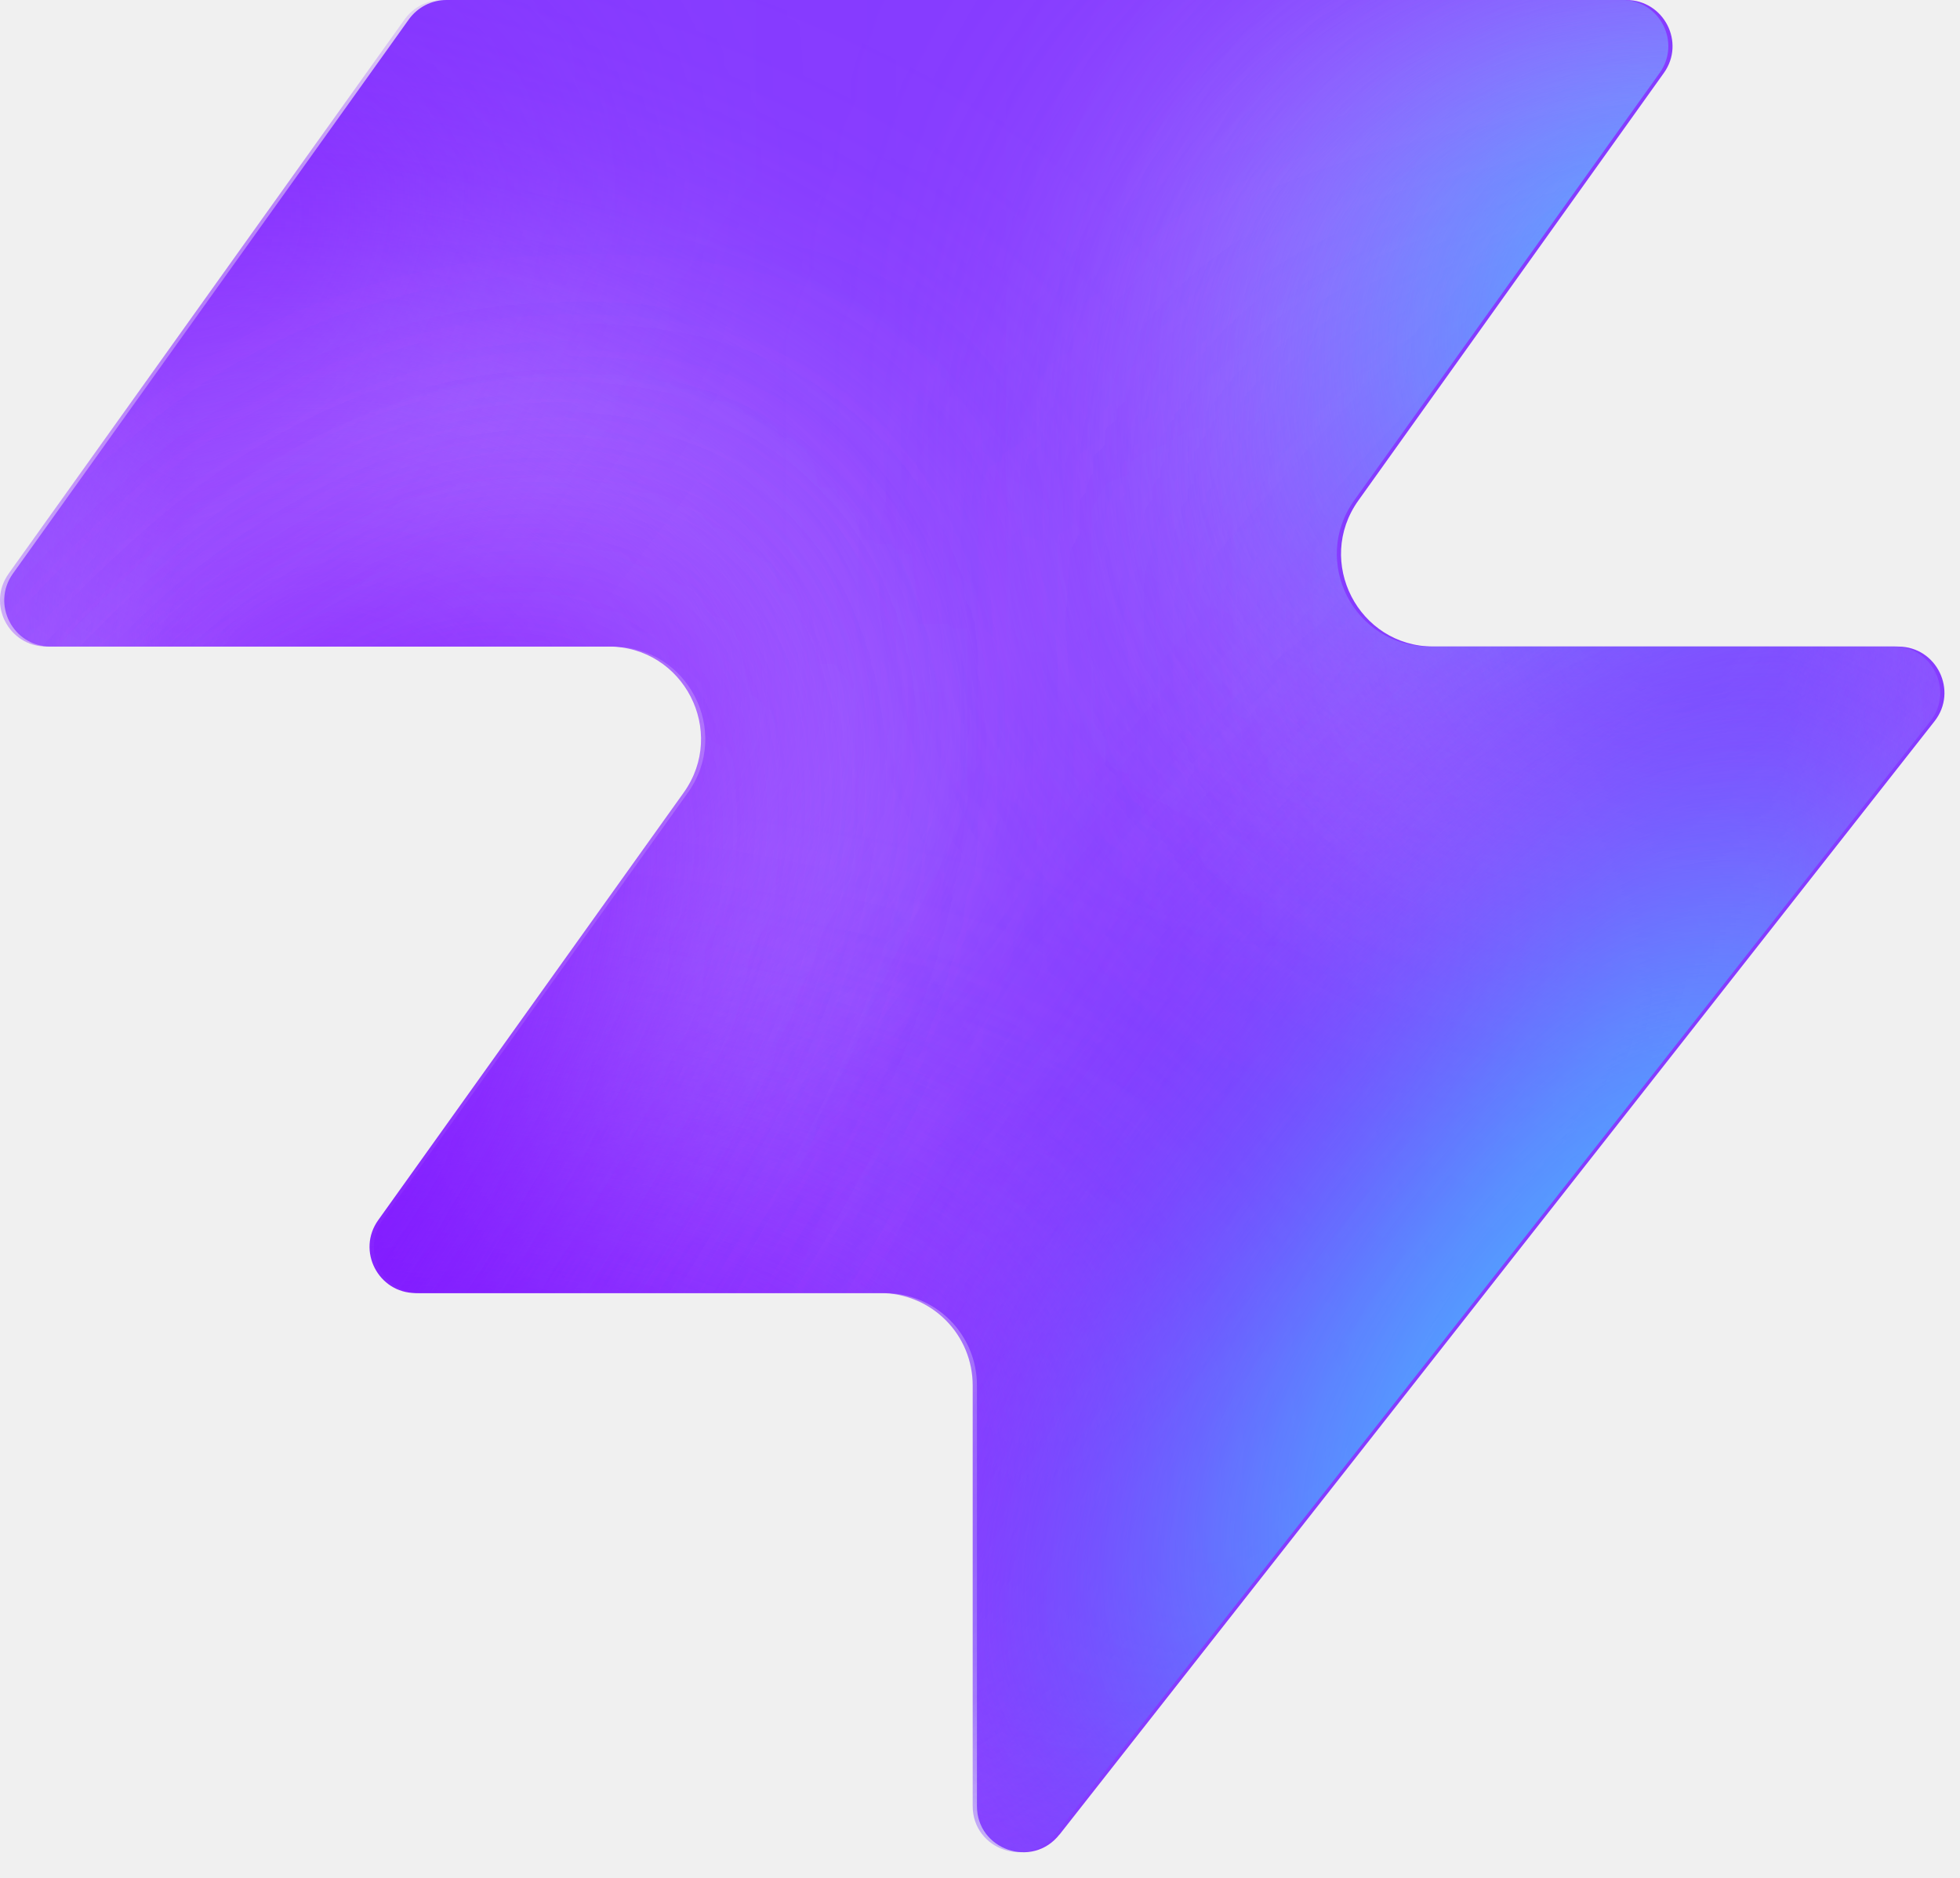
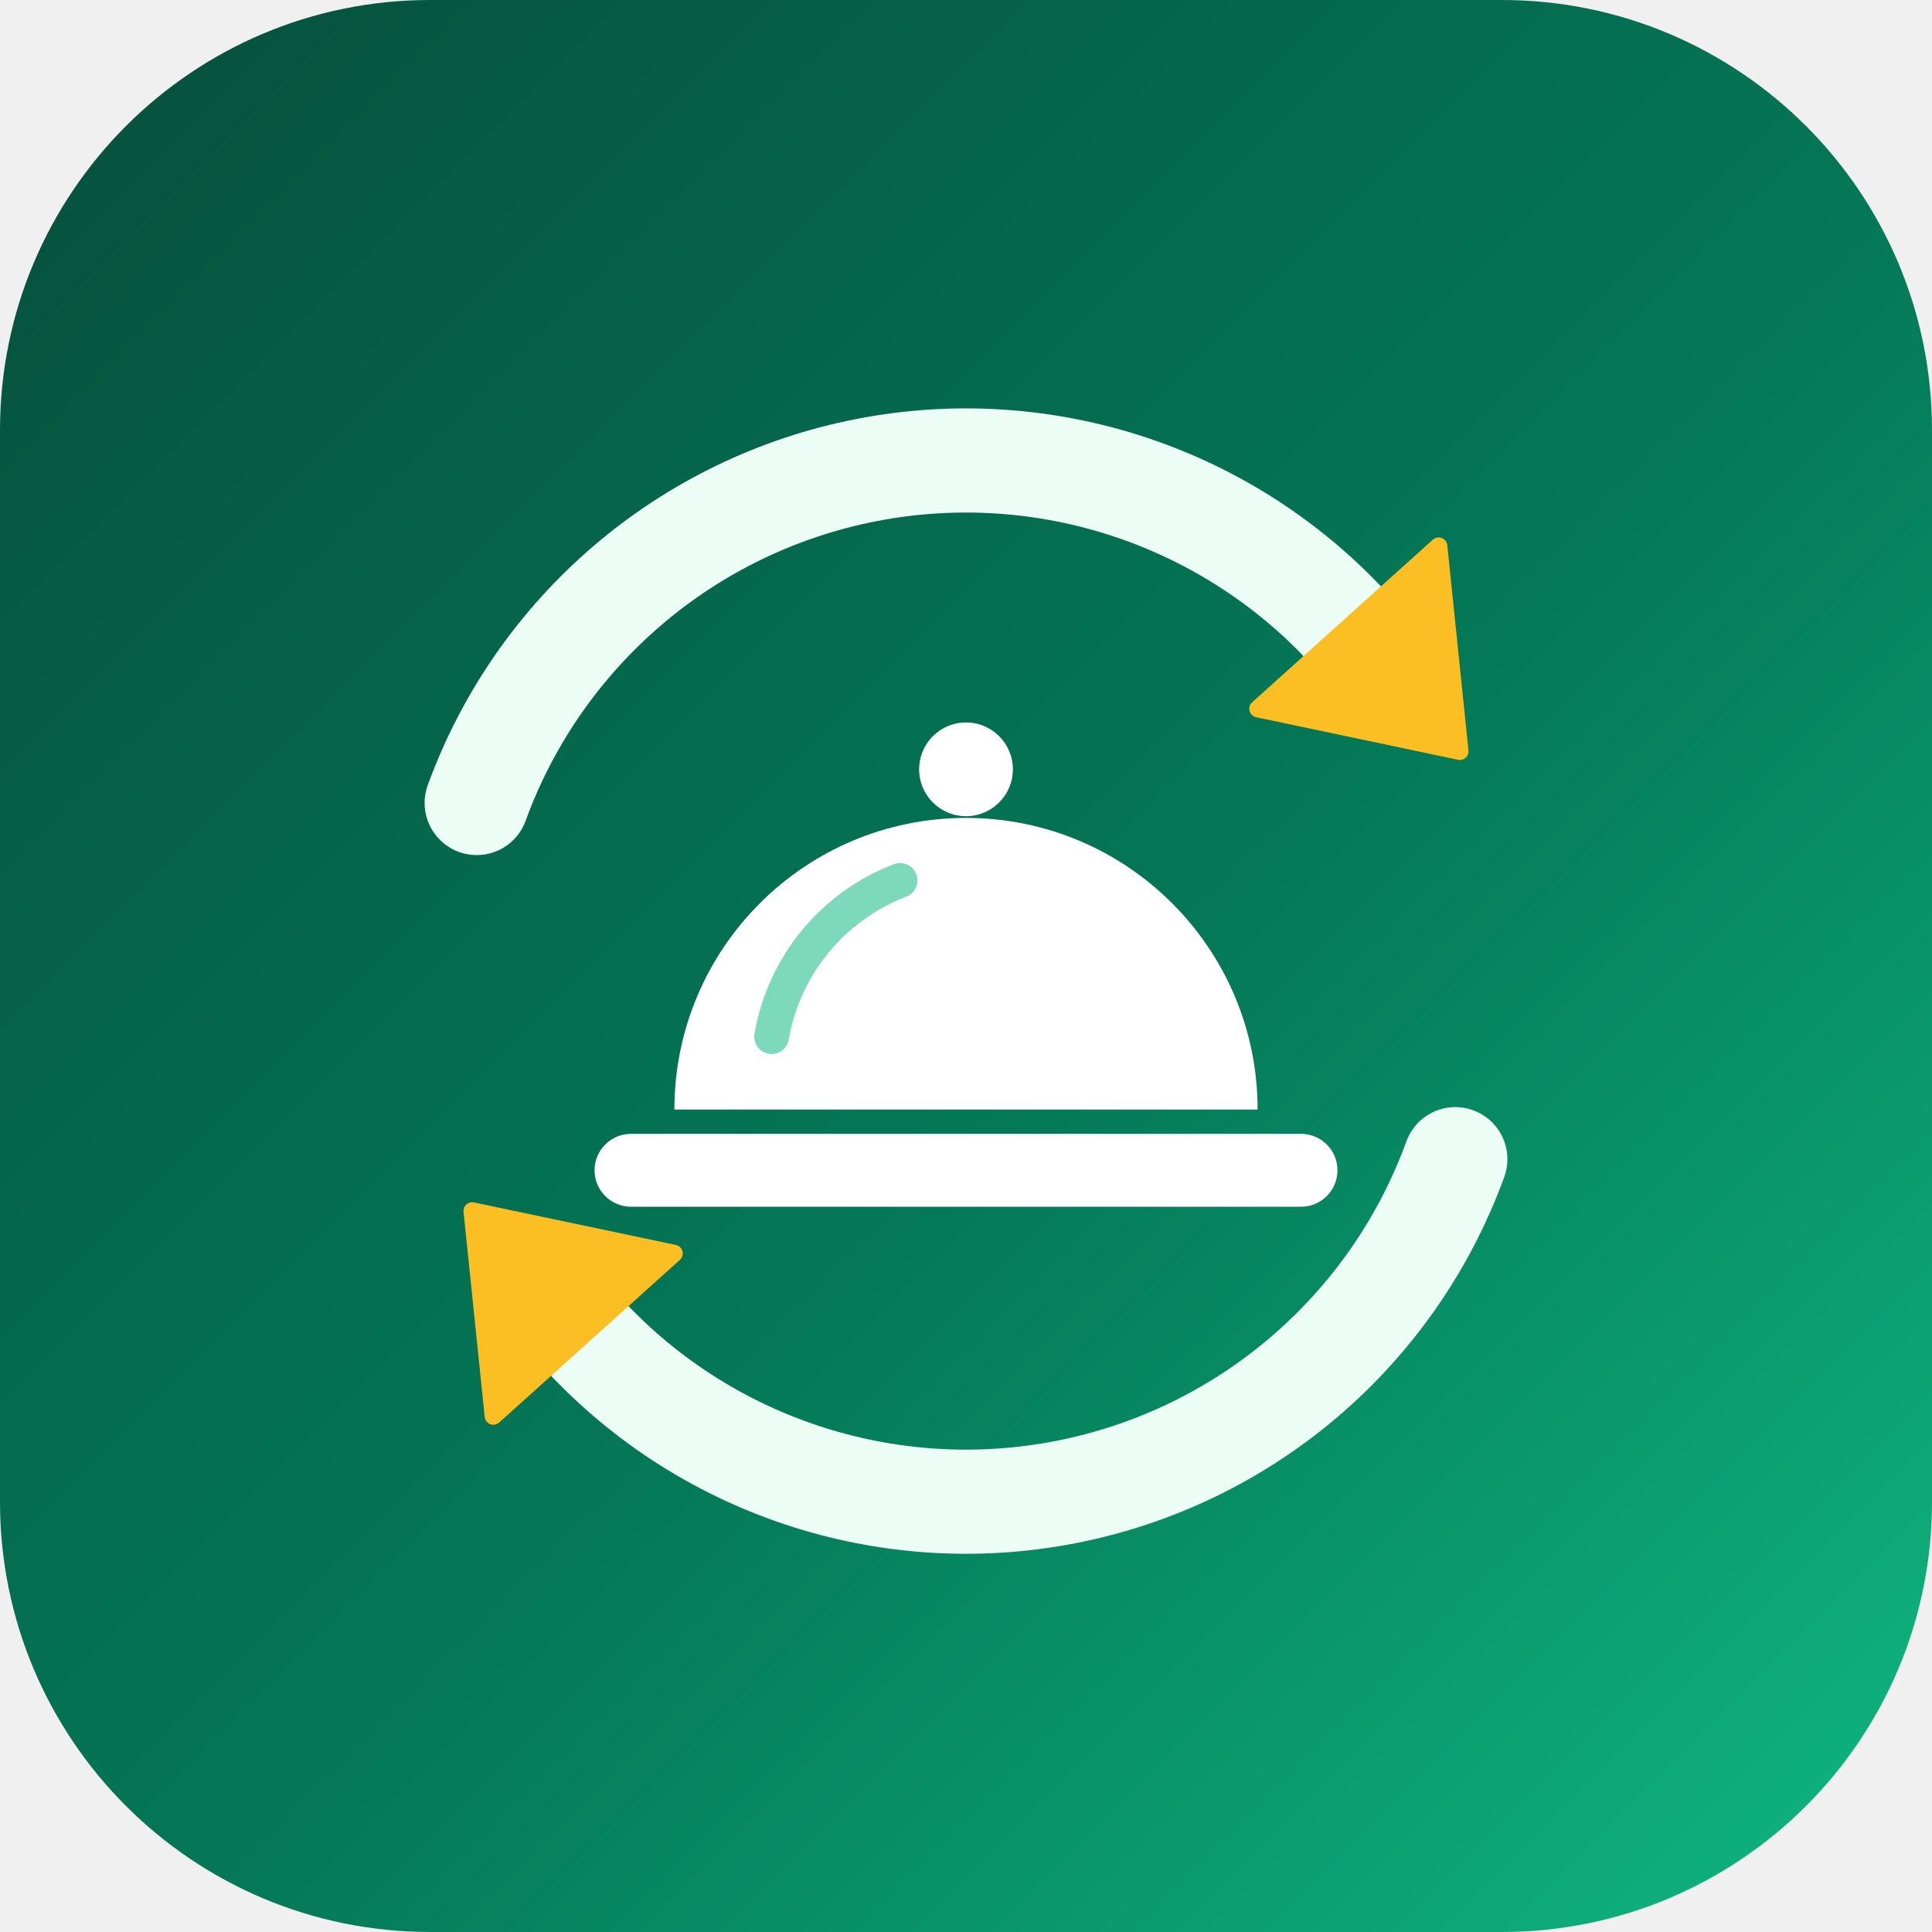
- <svg xmlns="http://www.w3.org/2000/svg" width="48" height="46" fill="none" viewBox="0 0 48 46">
-   <path fill="#863bff" d="M25.946 44.938c-.664.845-2.021.375-2.021-.698V33.937a2.26 2.26 0 0 0-2.262-2.262H10.287c-.92 0-1.456-1.04-.92-1.788l7.48-10.471c1.07-1.497 0-3.578-1.842-3.578H1.237c-.92 0-1.456-1.04-.92-1.788L10.013.474c.214-.297.556-.474.92-.474h28.894c.92 0 1.456 1.04.92 1.788l-7.48 10.471c-1.07 1.498 0 3.579 1.842 3.579h11.377c.943 0 1.473 1.088.89 1.83L25.947 44.94z" style="fill:#863bff;fill:color(display-p3 .525 .23 1);fill-opacity:1" />
-   <mask id="a" width="48" height="46" x="0" y="0" maskUnits="userSpaceOnUse" style="mask-type:alpha">
-     <path fill="#000" d="M25.842 44.938c-.664.844-2.021.375-2.021-.698V33.937a2.26 2.26 0 0 0-2.262-2.262H10.183c-.92 0-1.456-1.04-.92-1.788l7.48-10.471c1.07-1.498 0-3.579-1.842-3.579H1.133c-.92 0-1.456-1.04-.92-1.787L9.91.473c.214-.297.556-.474.92-.474h28.894c.92 0 1.456 1.04.92 1.788l-7.48 10.471c-1.07 1.498 0 3.578 1.842 3.578h11.377c.943 0 1.473 1.088.89 1.832L25.843 44.94z" style="fill:#000;fill-opacity:1" />
-   </mask>
-   <g mask="url(#a)">
-     <g filter="url(#b)">
-       <ellipse cx="5.508" cy="14.704" fill="#ede6ff" rx="5.508" ry="14.704" style="fill:#ede6ff;fill:color(display-p3 .927 .903 1);fill-opacity:1" transform="matrix(.00324 1 1 -.00324 -4.47 31.516)" />
+ <svg xmlns="http://www.w3.org/2000/svg" width="1024" height="1024" viewBox="0 0 1024 1024">
+   <defs>
+     <linearGradient id="g" x1="0" y1="0" x2="1" y2="1">
+       <stop offset="0" stop-color="#064E3B" />
+       <stop offset="0.55" stop-color="#047857" />
+       <stop offset="1" stop-color="#10B981" />
+     </linearGradient>
+   </defs>
+   <rect width="1024" height="1024" rx="228" fill="url(#g)" />
+   <g transform="translate(512 520) scale(0.92)">
+     <g fill="none" stroke="#ECFDF5" stroke-width="60" stroke-linecap="round">
+       <path d="M-281.9 -102.6 A300 300 0 0 1 222.9 -200.7" />
+       <path d="M281.9 102.6 A300 300 0 0 1 -222.9 200.7" />
    </g>
-     <g filter="url(#c)">
-       <ellipse cx="10.399" cy="29.851" fill="#ede6ff" rx="10.399" ry="29.851" style="fill:#ede6ff;fill:color(display-p3 .927 .903 1);fill-opacity:1" transform="matrix(.00324 1 1 -.00324 -39.328 7.883)" />
+     <path d="M284.5 -132.4 L168.2 -156.9 L272.3 -250.6 Z" fill="#FBBF24" stroke="#FBBF24" stroke-width="10" stroke-linejoin="round" />
+     <path d="M-284.5 132.4 L-168.2 156.9 L-272.3 250.6 Z" fill="#FBBF24" stroke="#FBBF24" stroke-width="10" stroke-linejoin="round" />
+     <g fill="#FFFFFF">
+       <circle cx="0" cy="-122" r="27" />
+       <path d="M-168 74 A168 168 0 0 1 168 74 Z" />
+       <rect x="-214" y="88" width="428" height="42" rx="21" />
    </g>
-     <g filter="url(#d)">
-       <ellipse cx="5.508" cy="30.487" fill="#7e14ff" rx="5.508" ry="30.487" style="fill:#7e14ff;fill:color(display-p3 .492 .077 1);fill-opacity:1" transform="rotate(89.814 -25.913 -14.639)scale(1 -1)" />
-     </g>
-     <g filter="url(#e)">
-       <ellipse cx="5.508" cy="30.599" fill="#7e14ff" rx="5.508" ry="30.599" style="fill:#7e14ff;fill:color(display-p3 .492 .077 1);fill-opacity:1" transform="rotate(89.814 -32.644 -3.334)scale(1 -1)" />
-     </g>
-     <g filter="url(#f)">
-       <ellipse cx="5.508" cy="30.599" fill="#7e14ff" rx="5.508" ry="30.599" style="fill:#7e14ff;fill:color(display-p3 .492 .077 1);fill-opacity:1" transform="matrix(.00324 1 1 -.00324 -34.34 30.47)" />
-     </g>
-     <g filter="url(#g)">
-       <ellipse cx="14.072" cy="22.078" fill="#ede6ff" rx="14.072" ry="22.078" style="fill:#ede6ff;fill:color(display-p3 .927 .903 1);fill-opacity:1" transform="rotate(93.35 24.506 48.493)scale(-1 1)" />
-     </g>
-     <g filter="url(#h)">
-       <ellipse cx="3.47" cy="21.501" fill="#7e14ff" rx="3.47" ry="21.501" style="fill:#7e14ff;fill:color(display-p3 .492 .077 1);fill-opacity:1" transform="rotate(89.009 28.708 47.59)scale(-1 1)" />
-     </g>
-     <g filter="url(#i)">
-       <ellipse cx="3.47" cy="21.501" fill="#7e14ff" rx="3.47" ry="21.501" style="fill:#7e14ff;fill:color(display-p3 .492 .077 1);fill-opacity:1" transform="rotate(89.009 28.708 47.59)scale(-1 1)" />
-     </g>
-     <g filter="url(#j)">
-       <ellipse cx=".387" cy="8.972" fill="#7e14ff" rx="4.407" ry="29.108" style="fill:#7e14ff;fill:color(display-p3 .492 .077 1);fill-opacity:1" transform="rotate(39.51 .387 8.972)" />
-     </g>
-     <g filter="url(#k)">
-       <ellipse cx="47.523" cy="-6.092" fill="#7e14ff" rx="4.407" ry="29.108" style="fill:#7e14ff;fill:color(display-p3 .492 .077 1);fill-opacity:1" transform="rotate(37.892 47.523 -6.092)" />
-     </g>
-     <g filter="url(#l)">
-       <ellipse cx="41.412" cy="6.333" fill="#47bfff" rx="5.971" ry="9.665" style="fill:#47bfff;fill:color(display-p3 .28 .748 1);fill-opacity:1" transform="rotate(37.892 41.412 6.333)" />
-     </g>
-     <g filter="url(#m)">
-       <ellipse cx="-1.879" cy="38.332" fill="#7e14ff" rx="4.407" ry="29.108" style="fill:#7e14ff;fill:color(display-p3 .492 .077 1);fill-opacity:1" transform="rotate(37.892 -1.88 38.332)" />
-     </g>
-     <g filter="url(#n)">
-       <ellipse cx="-1.879" cy="38.332" fill="#7e14ff" rx="4.407" ry="29.108" style="fill:#7e14ff;fill:color(display-p3 .492 .077 1);fill-opacity:1" transform="rotate(37.892 -1.88 38.332)" />
-     </g>
-     <g filter="url(#o)">
-       <ellipse cx="35.651" cy="29.907" fill="#7e14ff" rx="4.407" ry="29.108" style="fill:#7e14ff;fill:color(display-p3 .492 .077 1);fill-opacity:1" transform="rotate(37.892 35.651 29.907)" />
-     </g>
-     <g filter="url(#p)">
-       <ellipse cx="38.418" cy="32.4" fill="#47bfff" rx="5.971" ry="15.297" style="fill:#47bfff;fill:color(display-p3 .28 .748 1);fill-opacity:1" transform="rotate(37.892 38.418 32.4)" />
-     </g>
+     <path d="M-112 32 A118 118 0 0 1 -38 -58" fill="none" stroke="#10B981" stroke-width="20" stroke-linecap="round" opacity="0.55" />
+     <circle cx="0" cy="0" r="0" fill="none" />
  </g>
-   <defs>
-     <filter id="b" width="60.045" height="41.654" x="-19.77" y="16.149" color-interpolation-filters="sRGB" filterUnits="userSpaceOnUse">
-       <feFlood flood-opacity="0" result="BackgroundImageFix" />
-       <feBlend in="SourceGraphic" in2="BackgroundImageFix" result="shape" />
-       <feGaussianBlur result="effect1_foregroundBlur_2002_17158" stdDeviation="7.659" />
-     </filter>
-     <filter id="c" width="90.34" height="51.437" x="-54.613" y="-7.533" color-interpolation-filters="sRGB" filterUnits="userSpaceOnUse">
-       <feFlood flood-opacity="0" result="BackgroundImageFix" />
-       <feBlend in="SourceGraphic" in2="BackgroundImageFix" result="shape" />
-       <feGaussianBlur result="effect1_foregroundBlur_2002_17158" stdDeviation="7.659" />
-     </filter>
-     <filter id="d" width="79.355" height="29.4" x="-49.64" y="2.03" color-interpolation-filters="sRGB" filterUnits="userSpaceOnUse">
-       <feFlood flood-opacity="0" result="BackgroundImageFix" />
-       <feBlend in="SourceGraphic" in2="BackgroundImageFix" result="shape" />
-       <feGaussianBlur result="effect1_foregroundBlur_2002_17158" stdDeviation="4.596" />
-     </filter>
-     <filter id="e" width="79.579" height="29.4" x="-45.045" y="20.029" color-interpolation-filters="sRGB" filterUnits="userSpaceOnUse">
-       <feFlood flood-opacity="0" result="BackgroundImageFix" />
-       <feBlend in="SourceGraphic" in2="BackgroundImageFix" result="shape" />
-       <feGaussianBlur result="effect1_foregroundBlur_2002_17158" stdDeviation="4.596" />
-     </filter>
-     <filter id="f" width="79.579" height="29.4" x="-43.513" y="21.178" color-interpolation-filters="sRGB" filterUnits="userSpaceOnUse">
-       <feFlood flood-opacity="0" result="BackgroundImageFix" />
-       <feBlend in="SourceGraphic" in2="BackgroundImageFix" result="shape" />
-       <feGaussianBlur result="effect1_foregroundBlur_2002_17158" stdDeviation="4.596" />
-     </filter>
-     <filter id="g" width="74.749" height="58.852" x="15.756" y="-17.901" color-interpolation-filters="sRGB" filterUnits="userSpaceOnUse">
-       <feFlood flood-opacity="0" result="BackgroundImageFix" />
-       <feBlend in="SourceGraphic" in2="BackgroundImageFix" result="shape" />
-       <feGaussianBlur result="effect1_foregroundBlur_2002_17158" stdDeviation="7.659" />
-     </filter>
-     <filter id="h" width="61.377" height="25.362" x="23.548" y="2.284" color-interpolation-filters="sRGB" filterUnits="userSpaceOnUse">
-       <feFlood flood-opacity="0" result="BackgroundImageFix" />
-       <feBlend in="SourceGraphic" in2="BackgroundImageFix" result="shape" />
-       <feGaussianBlur result="effect1_foregroundBlur_2002_17158" stdDeviation="4.596" />
-     </filter>
-     <filter id="i" width="61.377" height="25.362" x="23.548" y="2.284" color-interpolation-filters="sRGB" filterUnits="userSpaceOnUse">
-       <feFlood flood-opacity="0" result="BackgroundImageFix" />
-       <feBlend in="SourceGraphic" in2="BackgroundImageFix" result="shape" />
-       <feGaussianBlur result="effect1_foregroundBlur_2002_17158" stdDeviation="4.596" />
-     </filter>
-     <filter id="j" width="56.045" height="63.649" x="-27.636" y="-22.853" color-interpolation-filters="sRGB" filterUnits="userSpaceOnUse">
-       <feFlood flood-opacity="0" result="BackgroundImageFix" />
-       <feBlend in="SourceGraphic" in2="BackgroundImageFix" result="shape" />
-       <feGaussianBlur result="effect1_foregroundBlur_2002_17158" stdDeviation="4.596" />
-     </filter>
-     <filter id="k" width="54.814" height="64.646" x="20.116" y="-38.415" color-interpolation-filters="sRGB" filterUnits="userSpaceOnUse">
-       <feFlood flood-opacity="0" result="BackgroundImageFix" />
-       <feBlend in="SourceGraphic" in2="BackgroundImageFix" result="shape" />
-       <feGaussianBlur result="effect1_foregroundBlur_2002_17158" stdDeviation="4.596" />
-     </filter>
-     <filter id="l" width="33.541" height="35.313" x="24.641" y="-11.323" color-interpolation-filters="sRGB" filterUnits="userSpaceOnUse">
-       <feFlood flood-opacity="0" result="BackgroundImageFix" />
-       <feBlend in="SourceGraphic" in2="BackgroundImageFix" result="shape" />
-       <feGaussianBlur result="effect1_foregroundBlur_2002_17158" stdDeviation="4.596" />
-     </filter>
-     <filter id="m" width="54.814" height="64.646" x="-29.286" y="6.009" color-interpolation-filters="sRGB" filterUnits="userSpaceOnUse">
-       <feFlood flood-opacity="0" result="BackgroundImageFix" />
-       <feBlend in="SourceGraphic" in2="BackgroundImageFix" result="shape" />
-       <feGaussianBlur result="effect1_foregroundBlur_2002_17158" stdDeviation="4.596" />
-     </filter>
-     <filter id="n" width="54.814" height="64.646" x="-29.286" y="6.009" color-interpolation-filters="sRGB" filterUnits="userSpaceOnUse">
-       <feFlood flood-opacity="0" result="BackgroundImageFix" />
-       <feBlend in="SourceGraphic" in2="BackgroundImageFix" result="shape" />
-       <feGaussianBlur result="effect1_foregroundBlur_2002_17158" stdDeviation="4.596" />
-     </filter>
-     <filter id="o" width="54.814" height="64.646" x="8.244" y="-2.416" color-interpolation-filters="sRGB" filterUnits="userSpaceOnUse">
-       <feFlood flood-opacity="0" result="BackgroundImageFix" />
-       <feBlend in="SourceGraphic" in2="BackgroundImageFix" result="shape" />
-       <feGaussianBlur result="effect1_foregroundBlur_2002_17158" stdDeviation="4.596" />
-     </filter>
-     <filter id="p" width="39.409" height="43.623" x="18.713" y="10.588" color-interpolation-filters="sRGB" filterUnits="userSpaceOnUse">
-       <feFlood flood-opacity="0" result="BackgroundImageFix" />
-       <feBlend in="SourceGraphic" in2="BackgroundImageFix" result="shape" />
-       <feGaussianBlur result="effect1_foregroundBlur_2002_17158" stdDeviation="4.596" />
-     </filter>
-   </defs>
</svg>
